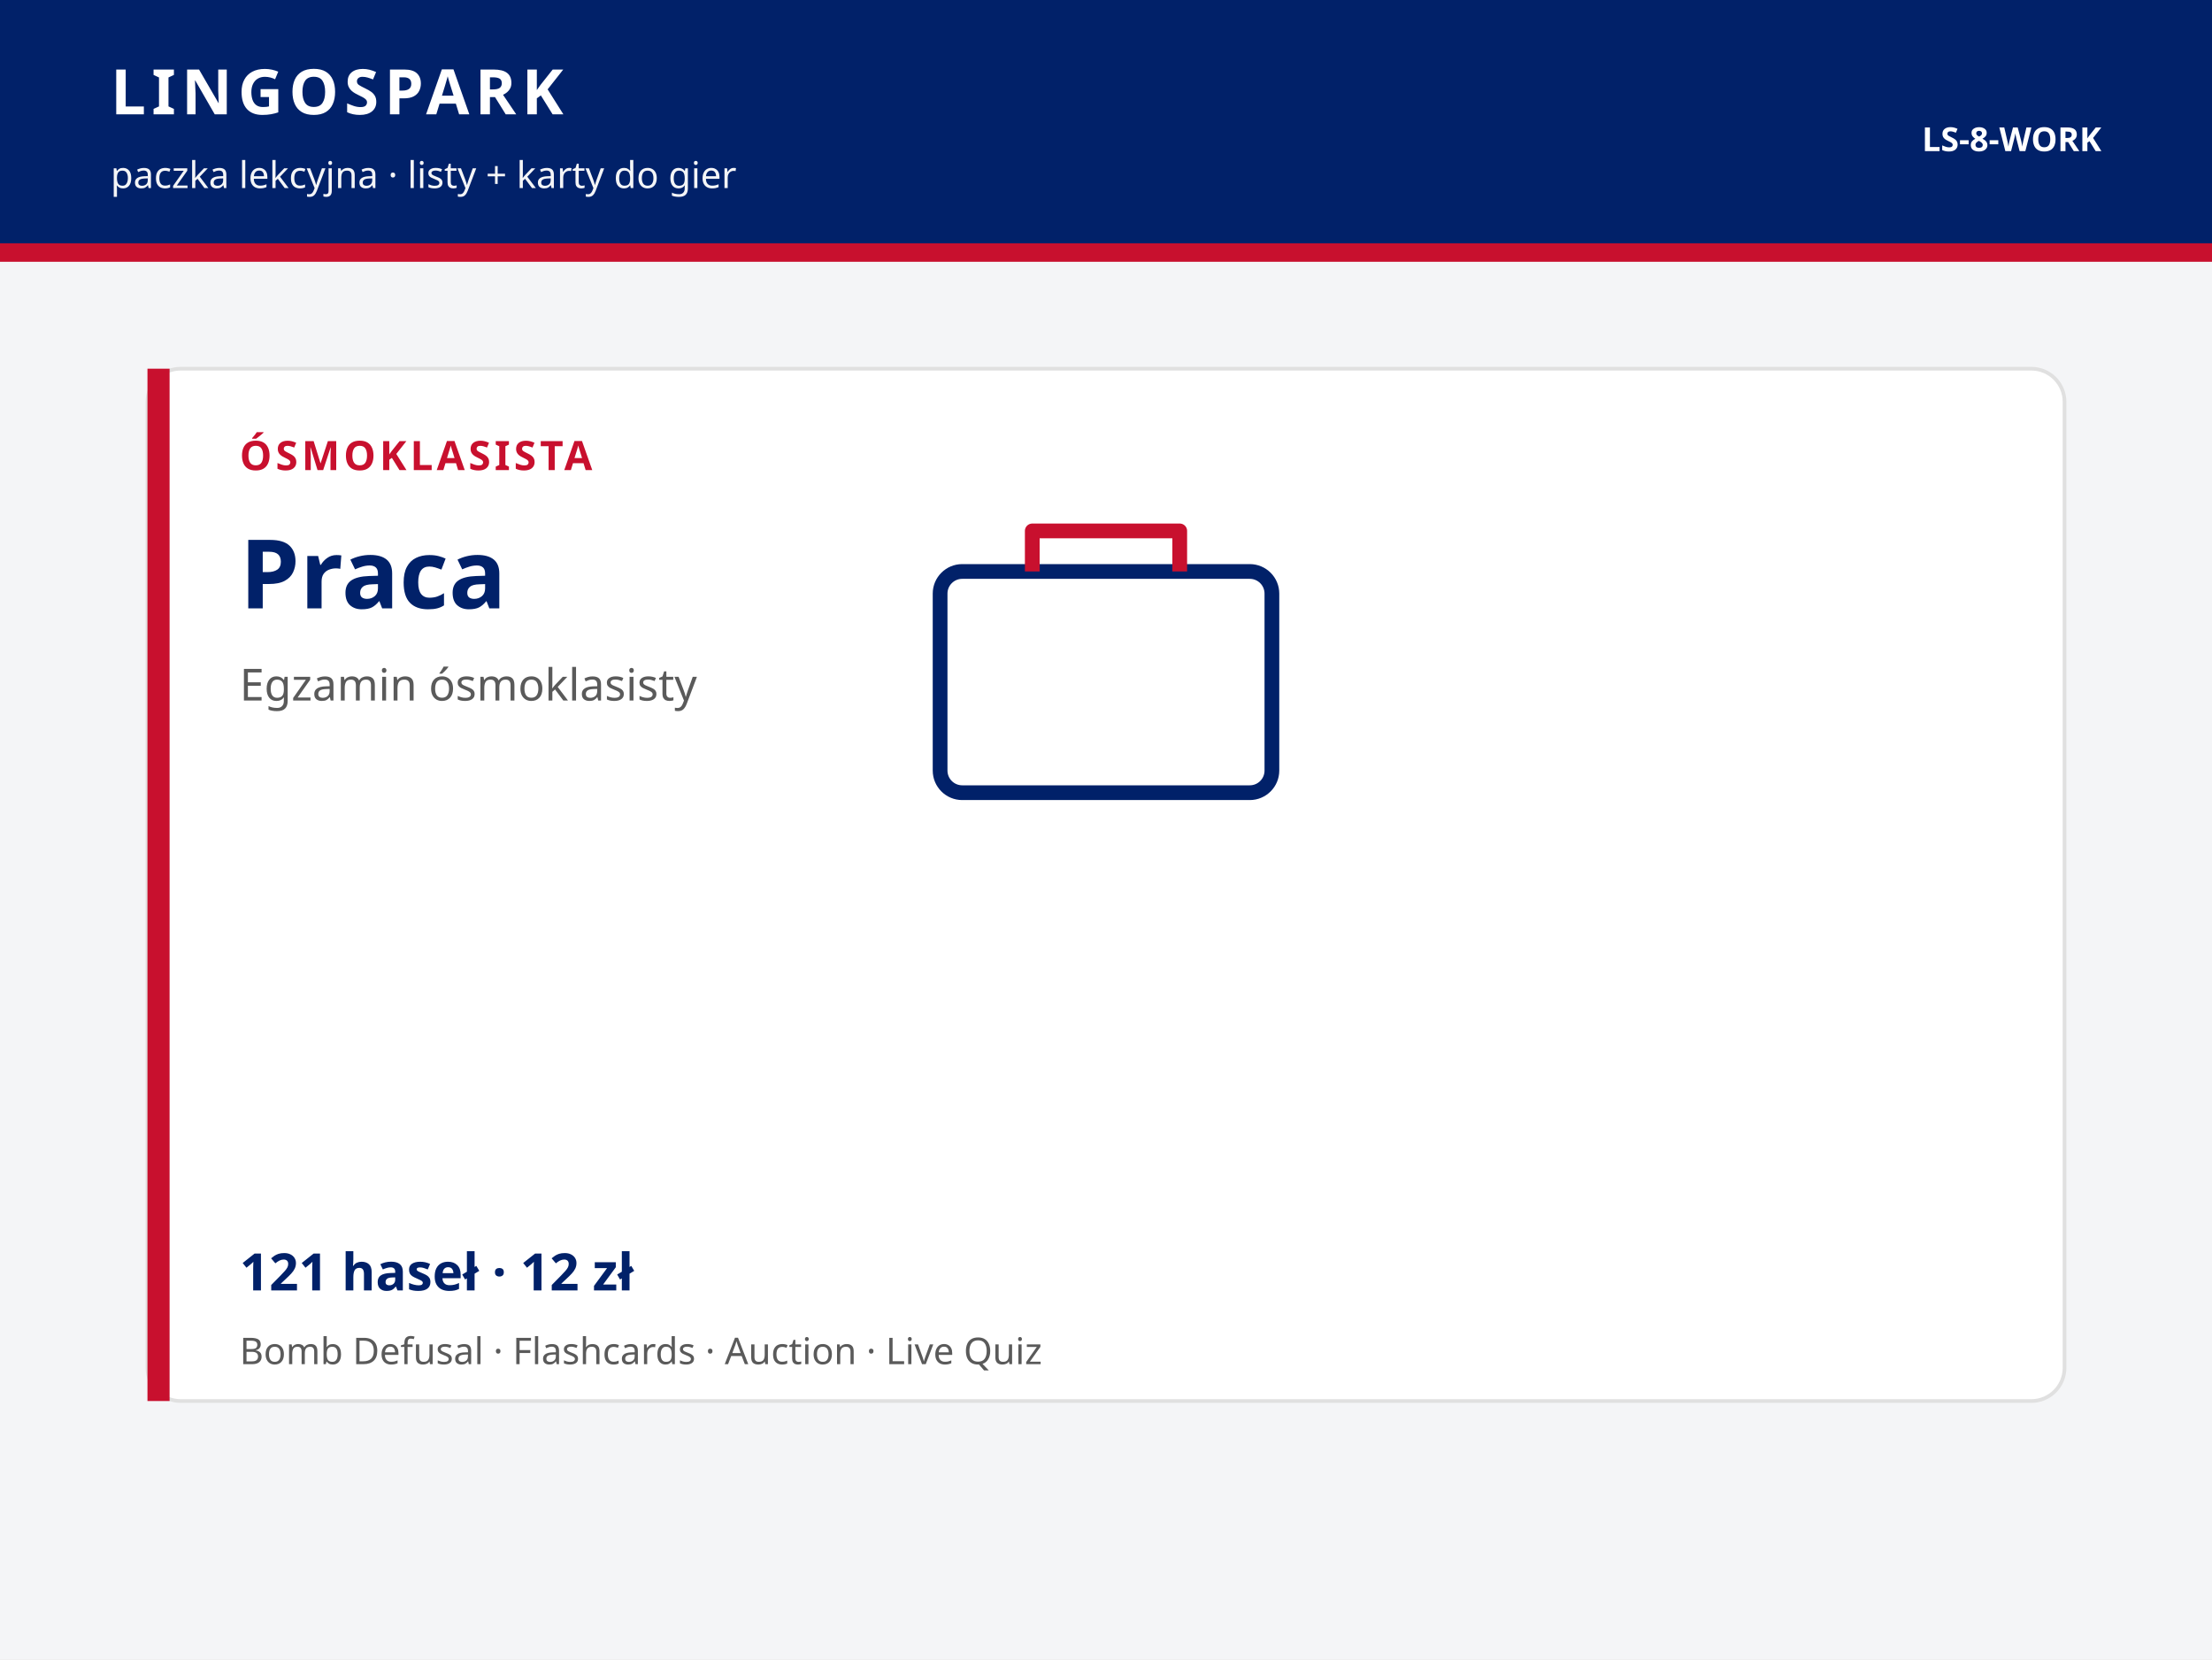
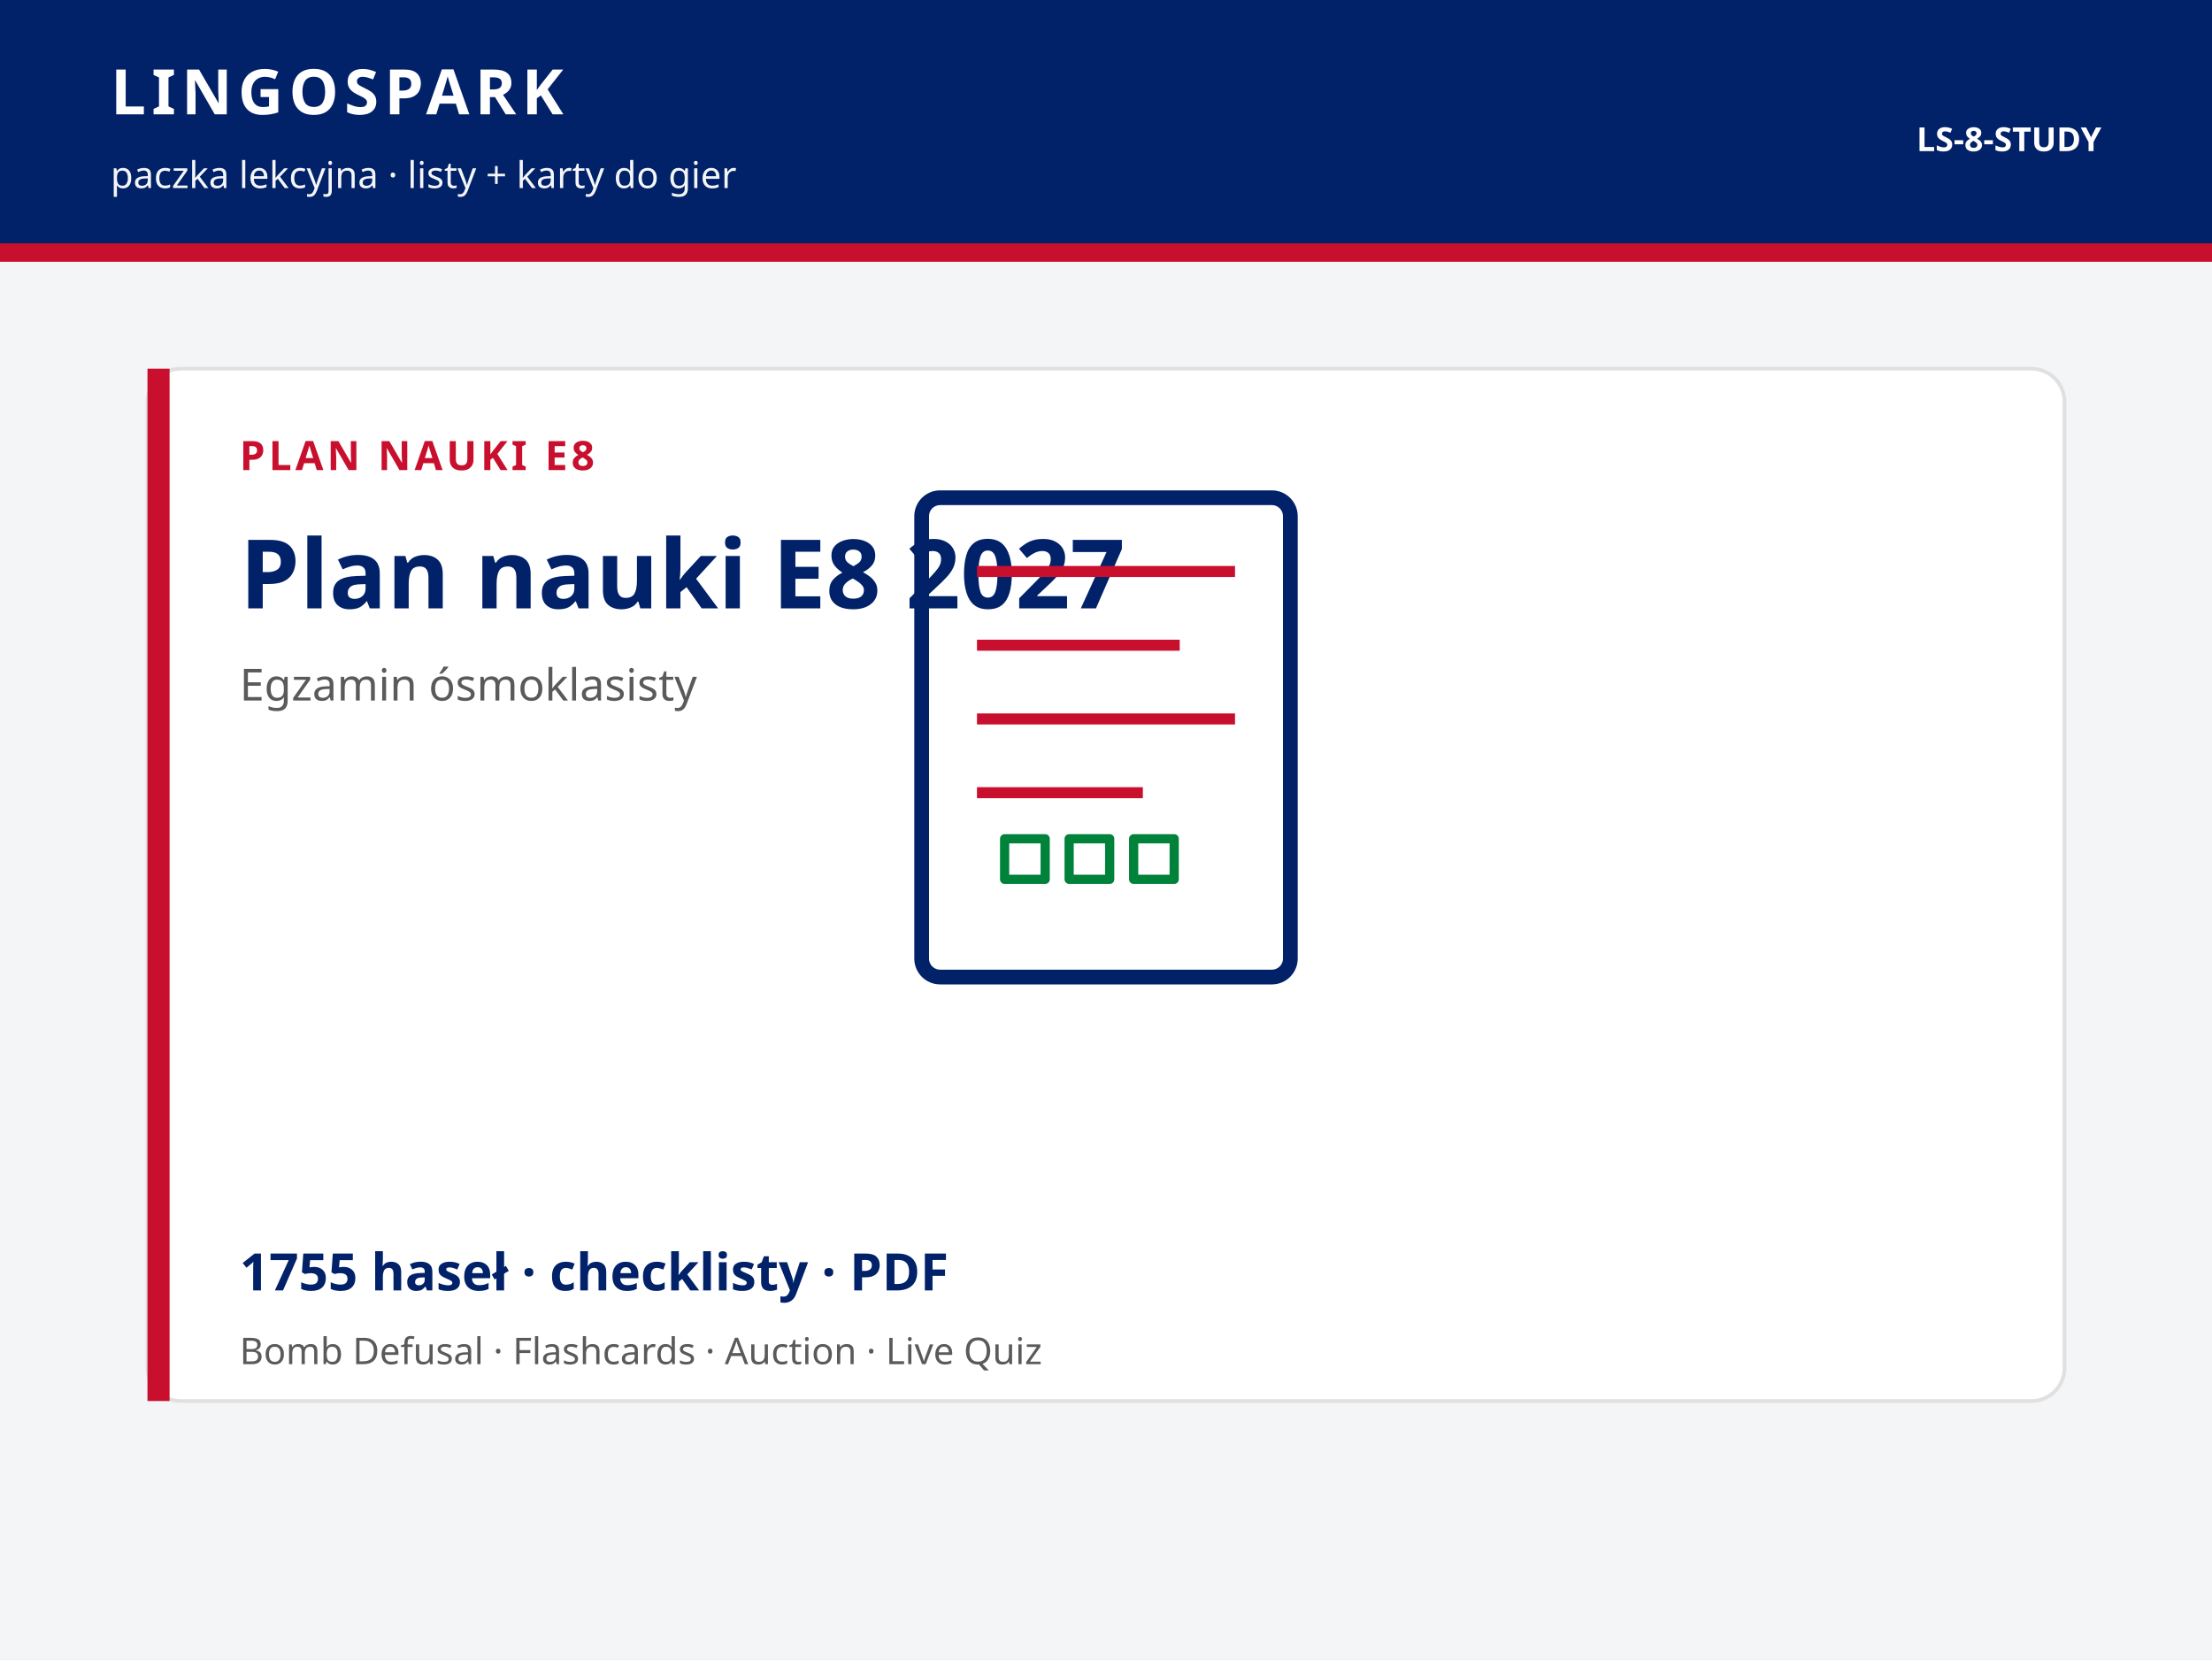
<svg xmlns="http://www.w3.org/2000/svg" viewBox="0 0 1200 900" width="1200" height="900">
  <rect width="1200" height="900" fill="#F4F5F7" />
  <rect width="1200" height="132" fill="#012169" />
  <text x="60" y="62" fill="#ffffff" font-family="Trebuchet MS, Segoe UI, sans-serif" font-size="34" font-weight="700" letter-spacing="3">LINGOSPARK</text>
  <text x="60" y="102" fill="#F4F5F7" font-family="Trebuchet MS, Segoe UI, sans-serif" font-size="20">paczka lekcyjna · listy + karty do gier</text>
-   <text x="1140" y="82" text-anchor="end" fill="#ffffff" font-family="Trebuchet MS, Segoe UI, sans-serif" font-size="18" font-weight="700">LS-8-WORK</text>
+   <text x="1140" y="82" text-anchor="end" fill="#ffffff" font-family="Trebuchet MS, Segoe UI, sans-serif" font-size="18" font-weight="700">LS-8-STUDY</text>
  <rect y="132" width="1200" height="10" fill="#C8102E" />
  <rect x="80" y="200" width="1040" height="560" rx="18" fill="#ffffff" stroke="#E0E0E0" stroke-width="2" />
  <rect x="80" y="200" width="12" height="560" fill="#C8102E" />
-   <text x="130" y="255" fill="#C8102E" font-family="Trebuchet MS, Segoe UI, sans-serif" font-size="22" font-weight="700" letter-spacing="2">ÓSMOKLASISTA</text>
-   <text x="130" y="330" fill="#012169" font-family="Trebuchet MS, Segoe UI, sans-serif" font-size="52" font-weight="700">Praca</text>
+   <text x="130" y="255" fill="#C8102E" font-family="Trebuchet MS, Segoe UI, sans-serif" font-size="22" font-weight="700" letter-spacing="2">PLAN NAUKI E8</text>
+   <text x="130" y="330" fill="#012169" font-family="Trebuchet MS, Segoe UI, sans-serif" font-size="52" font-weight="700">Plan nauki E8 2027</text>
  <text x="130" y="380" fill="#5A5A5A" font-family="Segoe UI, sans-serif" font-size="24">Egzamin ósmoklasisty</text>
  <g fill="none" stroke="#012169" stroke-width="8" stroke-linejoin="round">
-     <rect x="510" y="310" width="180" height="120" rx="12" />
-     <path d="M560 310v-22h80v22" stroke="#C8102E" />
+     <rect x="500" y="270" width="200" height="260" rx="10" />
+     <path d="M530 310h140M530 350h110M530 390h140M530 430h90" stroke="#C8102E" stroke-width="6" />
+     <rect x="545" y="455" width="22" height="22" stroke="#00823B" stroke-width="5" />
+     <rect x="580" y="455" width="22" height="22" stroke="#00823B" stroke-width="5" />
+     <rect x="615" y="455" width="22" height="22" stroke="#00823B" stroke-width="5" />
  </g>
-   <text x="130" y="700" fill="#012169" font-family="Trebuchet MS, Segoe UI, sans-serif" font-size="28" font-weight="700">121 haseł · 12 zł</text>
+   <text x="130" y="700" fill="#012169" font-family="Trebuchet MS, Segoe UI, sans-serif" font-size="28" font-weight="700">1755 haseł · checklisty · PDF</text>
  <text x="130" y="740" fill="#5A5A5A" font-family="Segoe UI, sans-serif" font-size="20">Bomb Defusal · Flashcards · Auction · Live Quiz</text>
</svg>
